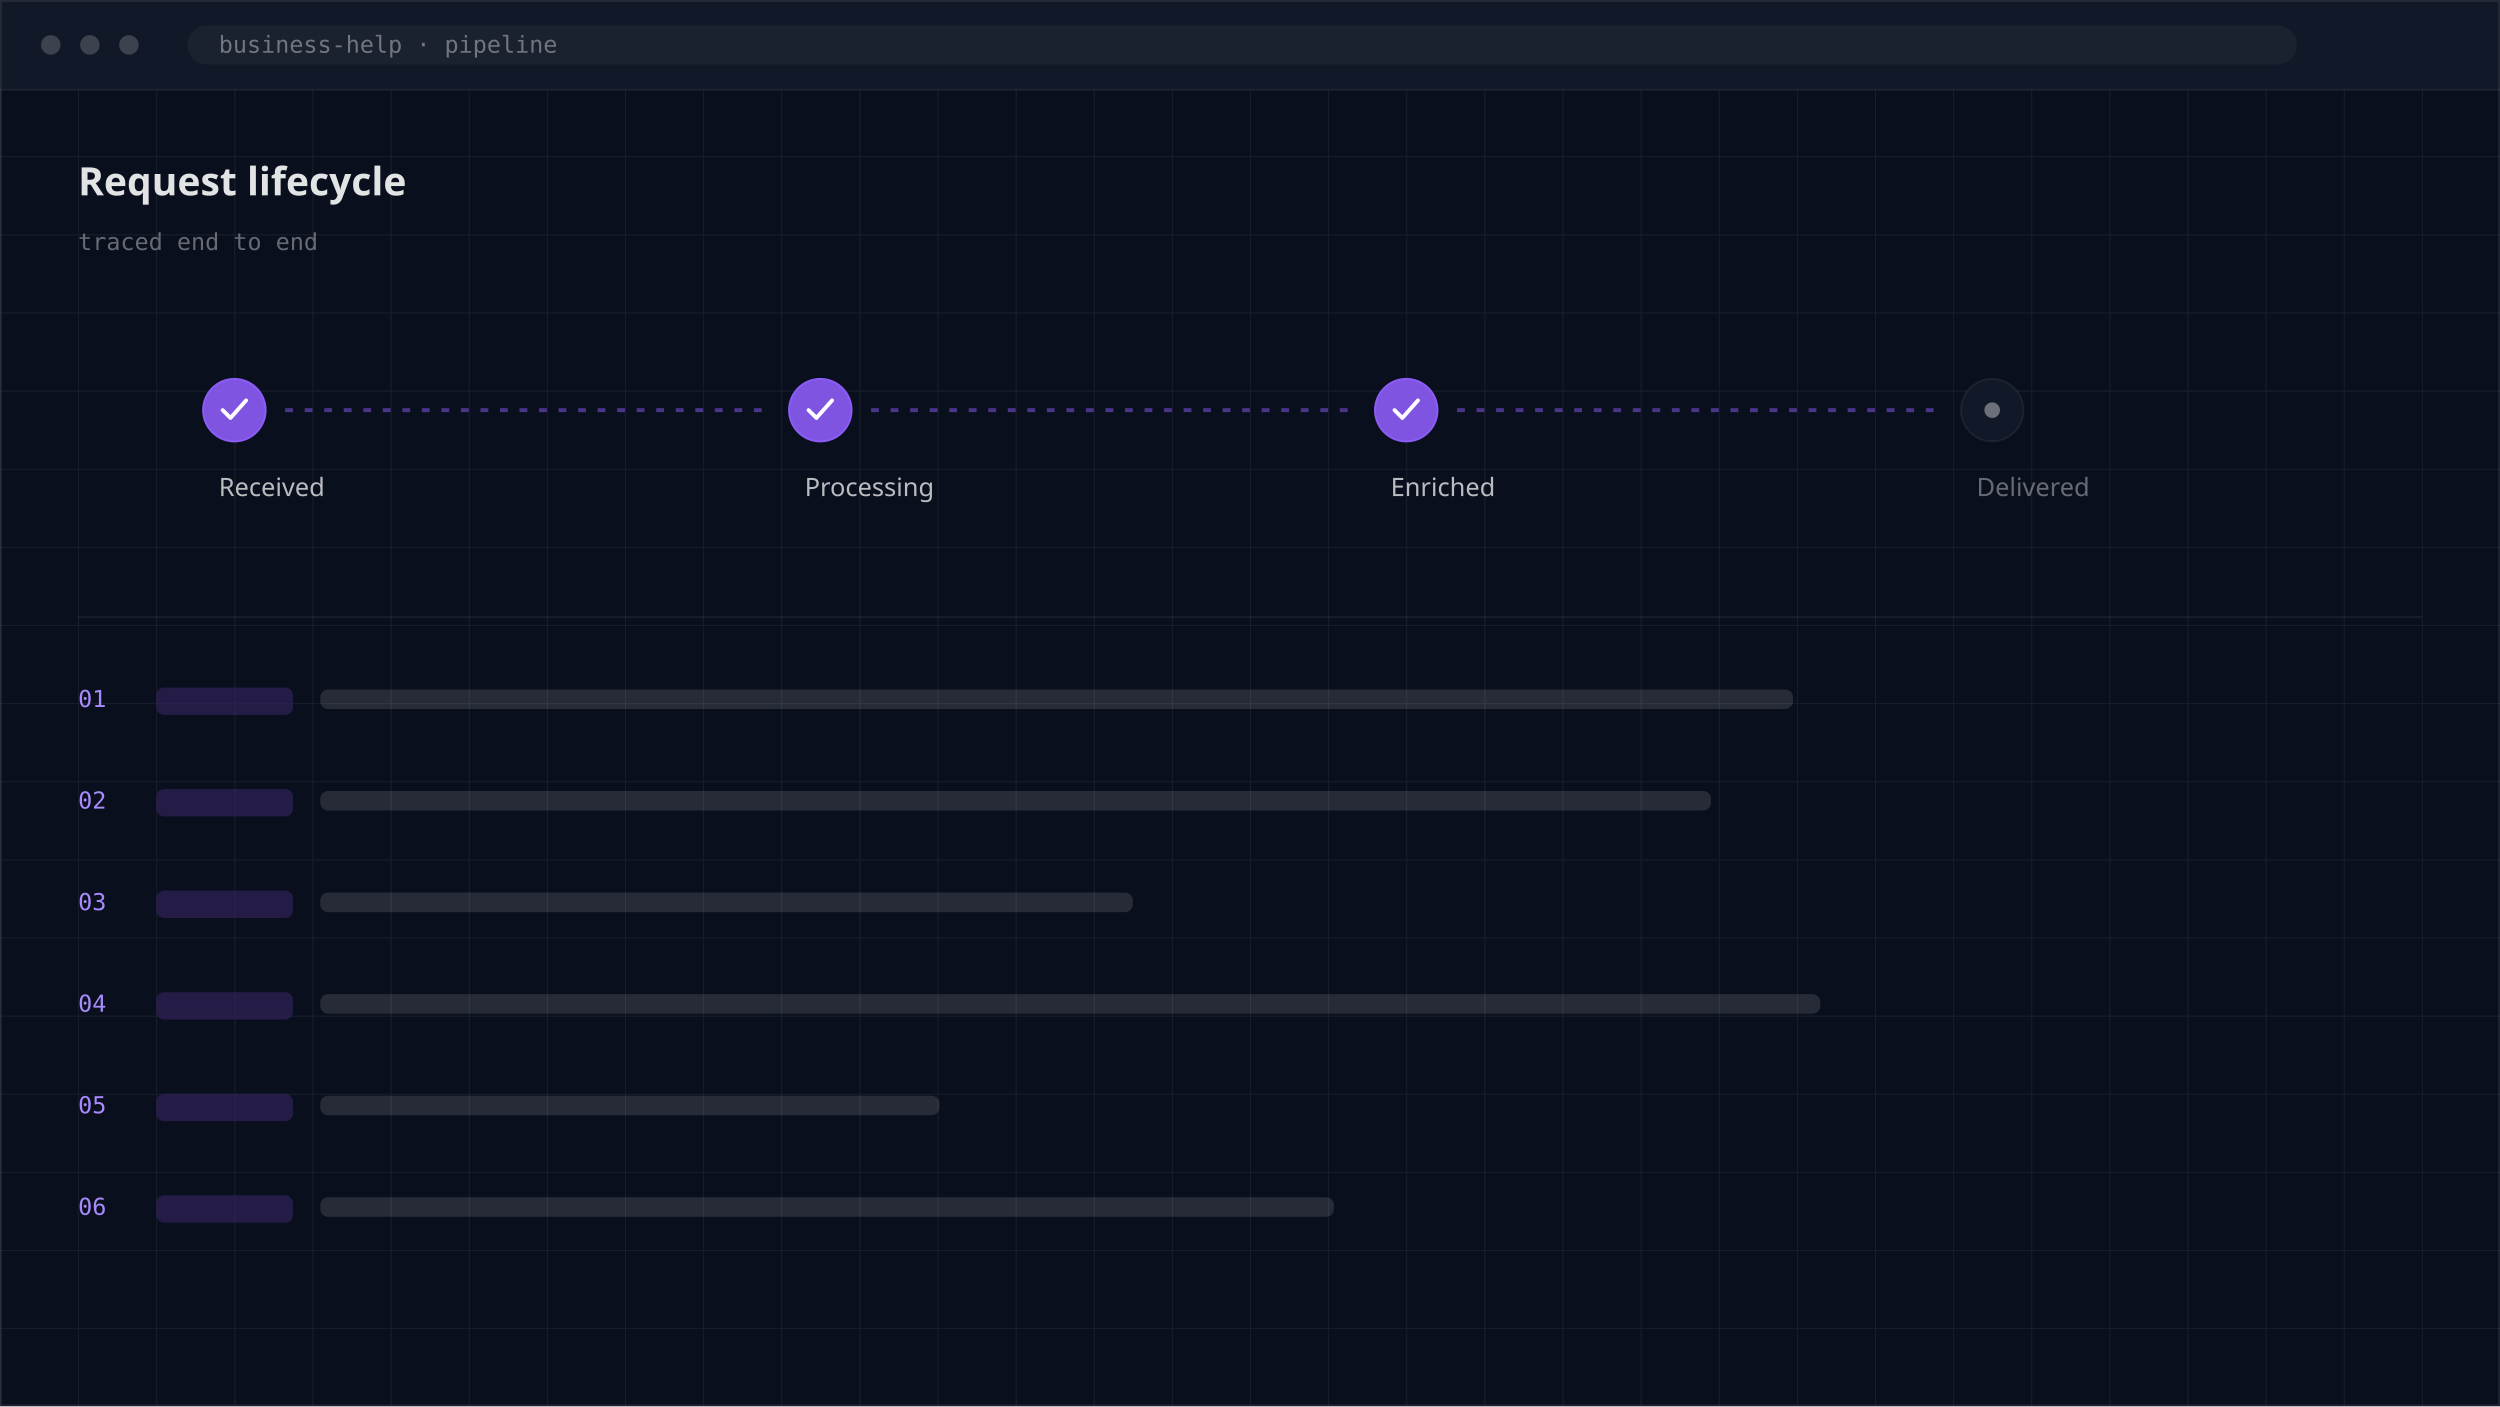
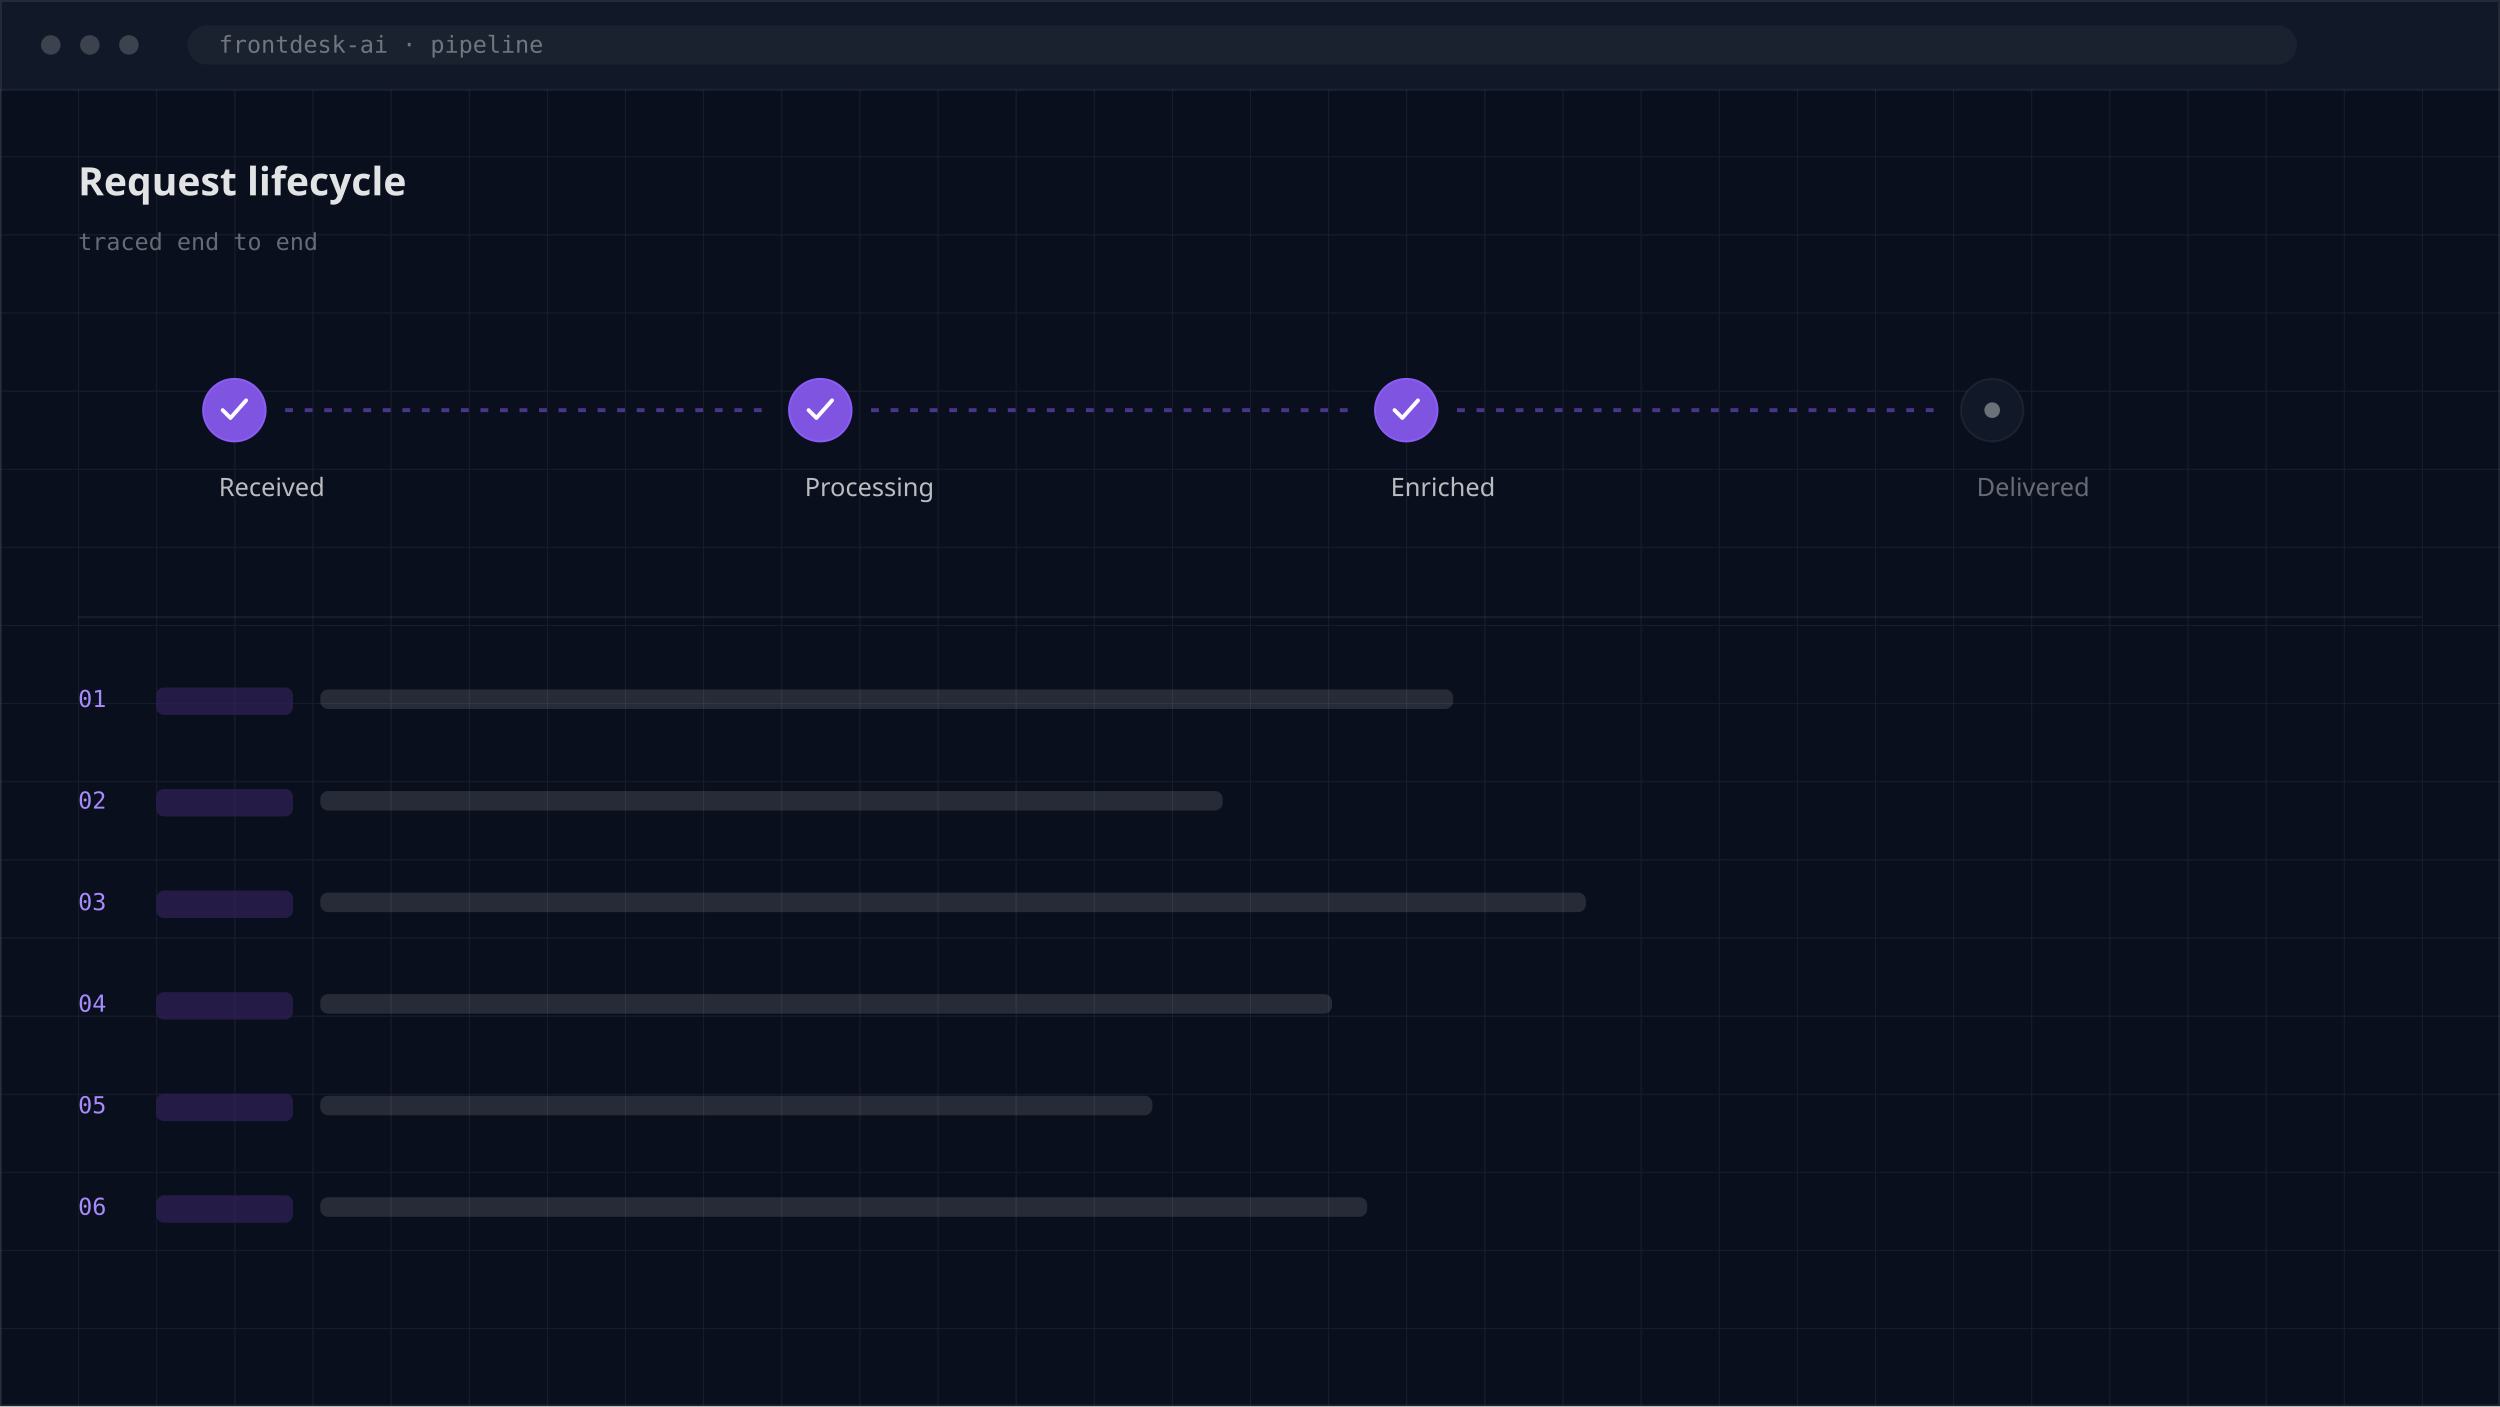
<svg xmlns="http://www.w3.org/2000/svg" viewBox="0 0 1280 720" width="1280" height="720" role="img">
  <defs>
-     <pattern id="grid-business-help-3" width="40" height="40" patternUnits="userSpaceOnUse">
+     <pattern id="grid-frontdesk-ai-3" width="40" height="40" patternUnits="userSpaceOnUse">
      <path d="M40 0H0V40" fill="none" stroke="rgba(255,255,255,0.06)" stroke-width="1" />
    </pattern>
-     <radialGradient id="glow-business-help-3" cx="50%" cy="42%" r="60%">
+     <radialGradient id="glow-frontdesk-ai-3" cx="50%" cy="42%" r="60%">
      <stop offset="0%" stop-color="#8b5cf6" stop-opacity="0.28" />
      <stop offset="100%" stop-color="#8b5cf6" stop-opacity="0" />
    </radialGradient>
-     <linearGradient id="edge-business-help-3" x1="0" y1="0" x2="1" y2="0">
+     <linearGradient id="edge-frontdesk-ai-3" x1="0" y1="0" x2="1" y2="0">
      <stop offset="0%" stop-color="#a78bfa" />
      <stop offset="100%" stop-color="#8b5cf6" />
    </linearGradient>
  </defs>
  <rect width="1280" height="720" fill="#0a0f1e" />
-   <rect width="1280" height="720" fill="url(#grid-business-help-3)" />
+   <rect width="1280" height="720" fill="url(#grid-frontdesk-ai-3)" />
  <rect width="1280" height="46" fill="#111827" />
  <circle cx="26" cy="23" r="5" fill="rgba(255,255,255,0.18)" />
  <circle cx="46" cy="23" r="5" fill="rgba(255,255,255,0.18)" />
  <circle cx="66" cy="23" r="5" fill="rgba(255,255,255,0.18)" />
  <rect x="96" y="13" width="1080" height="20" rx="10" fill="rgba(255,255,255,0.04)" />
-   <text x="112" y="27" font-family="ui-monospace,monospace" font-size="12" fill="rgba(255,255,255,0.38)">business-help · pipeline</text>
+   <text x="112" y="27" font-family="ui-monospace,monospace" font-size="12" fill="rgba(255,255,255,0.38)">frontdesk-ai · pipeline</text>
  <line x1="0" y1="46" x2="1280" y2="46" stroke="rgba(255,255,255,0.06)" />
  <text x="40" y="100" font-family="ui-sans-serif,system-ui" font-size="20" font-weight="600" fill="rgba(255,255,255,0.88)">Request lifecycle</text>
  <text x="40" y="128" font-family="ui-monospace,monospace" font-size="12" fill="rgba(255,255,255,0.38)">traced end to end</text>
  <g transform="translate(120 210)">
    <line x1="26" y1="0" x2="274" y2="0" stroke="#8b5cf6" stroke-opacity="0.5" stroke-width="2" stroke-dasharray="4 6" />
    <circle cx="0" cy="0" r="16" fill="#8b5cf6" fill-opacity="0.9" stroke="#8b5cf6" />
    <path d="M-6 0 l4 4 l8 -9" fill="none" stroke="#fff" stroke-width="2" stroke-linecap="round" stroke-linejoin="round" />
    <text x="-8" y="44" font-family="ui-sans-serif,system-ui" font-size="13" fill="rgba(255,255,255,0.72)">Received</text>
  </g>
  <g transform="translate(420 210)">
    <line x1="26" y1="0" x2="274" y2="0" stroke="#8b5cf6" stroke-opacity="0.5" stroke-width="2" stroke-dasharray="4 6" />
    <circle cx="0" cy="0" r="16" fill="#8b5cf6" fill-opacity="0.9" stroke="#8b5cf6" />
    <path d="M-6 0 l4 4 l8 -9" fill="none" stroke="#fff" stroke-width="2" stroke-linecap="round" stroke-linejoin="round" />
    <text x="-8" y="44" font-family="ui-sans-serif,system-ui" font-size="13" fill="rgba(255,255,255,0.72)">Processing</text>
  </g>
  <g transform="translate(720 210)">
    <line x1="26" y1="0" x2="274" y2="0" stroke="#8b5cf6" stroke-opacity="0.5" stroke-width="2" stroke-dasharray="4 6" />
    <circle cx="0" cy="0" r="16" fill="#8b5cf6" fill-opacity="0.9" stroke="#8b5cf6" />
    <path d="M-6 0 l4 4 l8 -9" fill="none" stroke="#fff" stroke-width="2" stroke-linecap="round" stroke-linejoin="round" />
    <text x="-8" y="44" font-family="ui-sans-serif,system-ui" font-size="13" fill="rgba(255,255,255,0.72)">Enriched</text>
  </g>
  <g transform="translate(1020 210)">
    <circle cx="0" cy="0" r="16" fill="#111827" fill-opacity="1" stroke="rgba(255,255,255,0.06)" />
    <circle cx="0" cy="0" r="4" fill="rgba(255,255,255,0.38)" />
    <text x="-8" y="44" font-family="ui-sans-serif,system-ui" font-size="13" fill="rgba(255,255,255,0.38)">Delivered</text>
  </g>
  <line x1="40" y1="316" x2="1240" y2="316" stroke="rgba(255,255,255,0.06)" />
  <g transform="translate(40 348)" font-family="ui-monospace,monospace">
    <text x="0" y="14" font-size="12" fill="#a78bfa">01</text>
    <rect x="40" y="4" width="70" height="14" rx="4" fill="#2f2358" fill-opacity="0.7" />
-     <rect x="124" y="5" width="754" height="10" rx="4" fill="rgba(255,255,255,0.12)" />
+     <rect x="124" y="5" width="580" height="10" rx="4" fill="rgba(255,255,255,0.12)" />
  </g>
  <g transform="translate(40 400)" font-family="ui-monospace,monospace">
    <text x="0" y="14" font-size="12" fill="#a78bfa">02</text>
    <rect x="40" y="4" width="70" height="14" rx="4" fill="#2f2358" fill-opacity="0.7" />
-     <rect x="124" y="5" width="712" height="10" rx="4" fill="rgba(255,255,255,0.12)" />
+     <rect x="124" y="5" width="462" height="10" rx="4" fill="rgba(255,255,255,0.12)" />
  </g>
  <g transform="translate(40 452)" font-family="ui-monospace,monospace">
    <text x="0" y="14" font-size="12" fill="#a78bfa">03</text>
    <rect x="40" y="4" width="70" height="14" rx="4" fill="#2f2358" fill-opacity="0.7" />
-     <rect x="124" y="5" width="416" height="10" rx="4" fill="rgba(255,255,255,0.12)" />
+     <rect x="124" y="5" width="648" height="10" rx="4" fill="rgba(255,255,255,0.12)" />
  </g>
  <g transform="translate(40 504)" font-family="ui-monospace,monospace">
    <text x="0" y="14" font-size="12" fill="#a78bfa">04</text>
    <rect x="40" y="4" width="70" height="14" rx="4" fill="#2f2358" fill-opacity="0.7" />
-     <rect x="124" y="5" width="768" height="10" rx="4" fill="rgba(255,255,255,0.12)" />
+     <rect x="124" y="5" width="518" height="10" rx="4" fill="rgba(255,255,255,0.12)" />
  </g>
  <g transform="translate(40 556)" font-family="ui-monospace,monospace">
    <text x="0" y="14" font-size="12" fill="#a78bfa">05</text>
    <rect x="40" y="4" width="70" height="14" rx="4" fill="#2f2358" fill-opacity="0.7" />
-     <rect x="124" y="5" width="317" height="10" rx="4" fill="rgba(255,255,255,0.12)" />
+     <rect x="124" y="5" width="426" height="10" rx="4" fill="rgba(255,255,255,0.12)" />
  </g>
  <g transform="translate(40 608)" font-family="ui-monospace,monospace">
    <text x="0" y="14" font-size="12" fill="#a78bfa">06</text>
    <rect x="40" y="4" width="70" height="14" rx="4" fill="#2f2358" fill-opacity="0.7" />
-     <rect x="124" y="5" width="519" height="10" rx="4" fill="rgba(255,255,255,0.12)" />
+     <rect x="124" y="5" width="536" height="10" rx="4" fill="rgba(255,255,255,0.12)" />
  </g>
  <rect x="0.5" y="0.5" width="1279" height="719" fill="none" stroke="rgba(255,255,255,0.08)" />
</svg>
